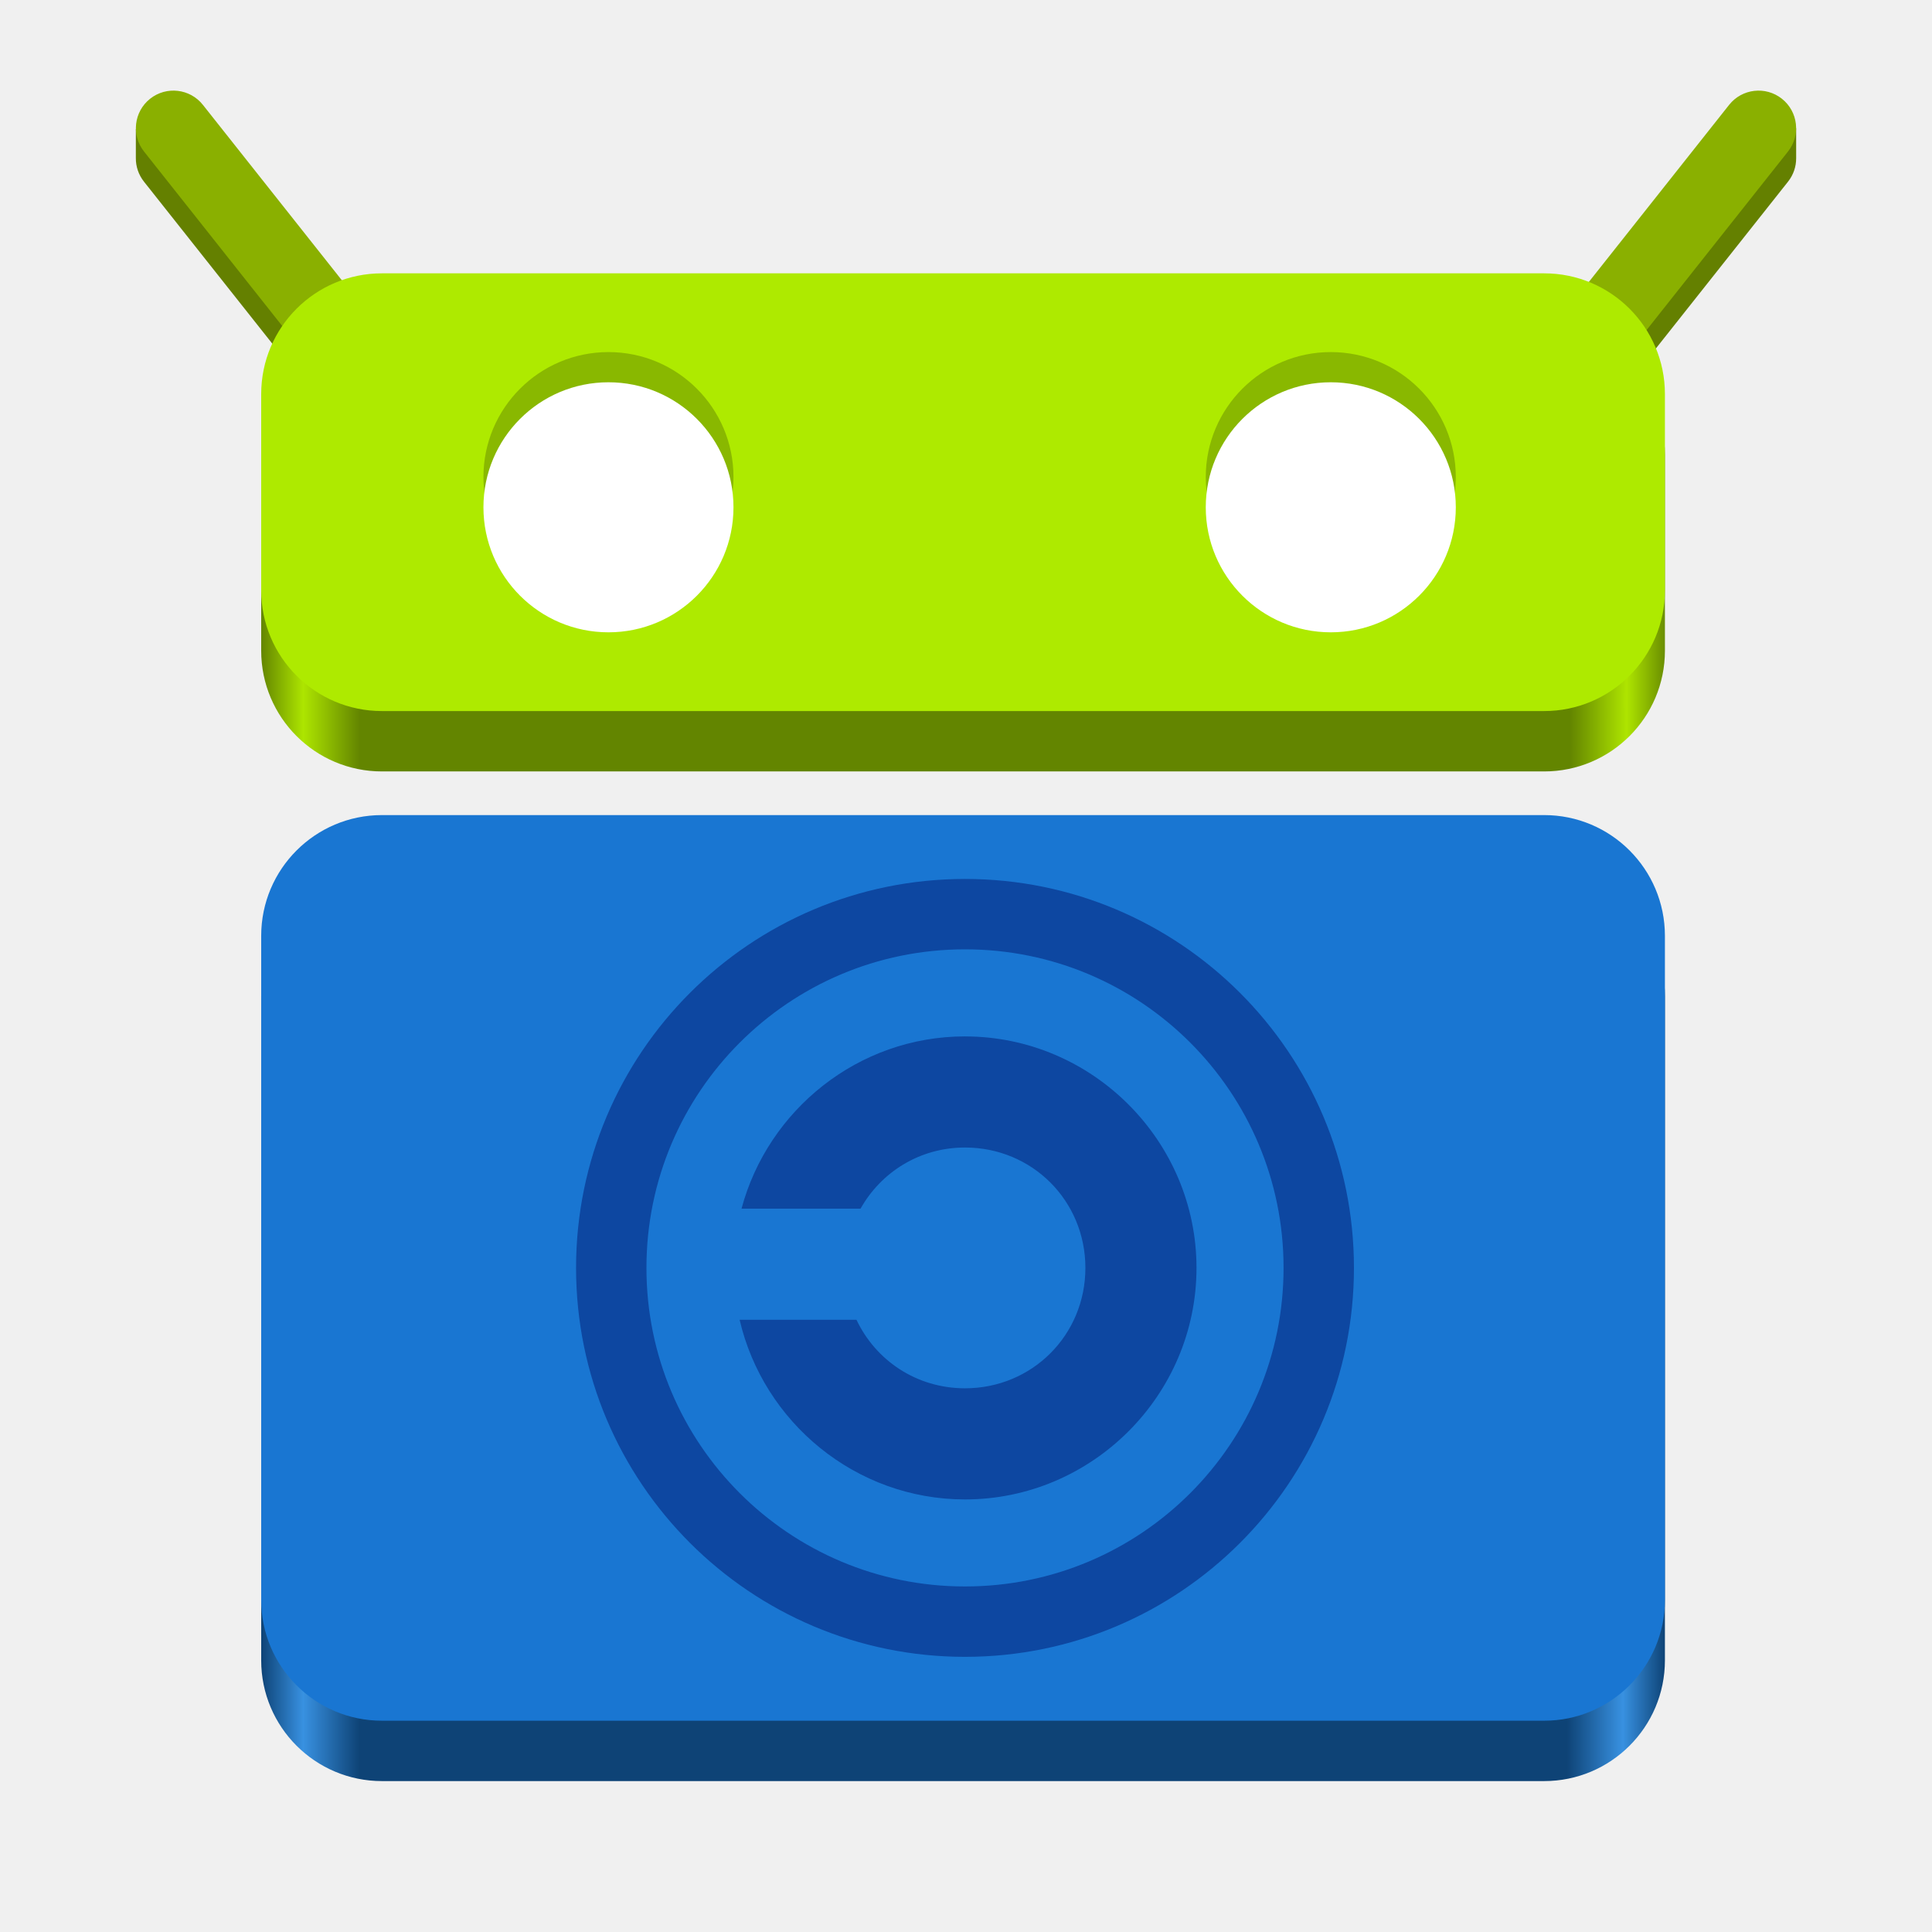
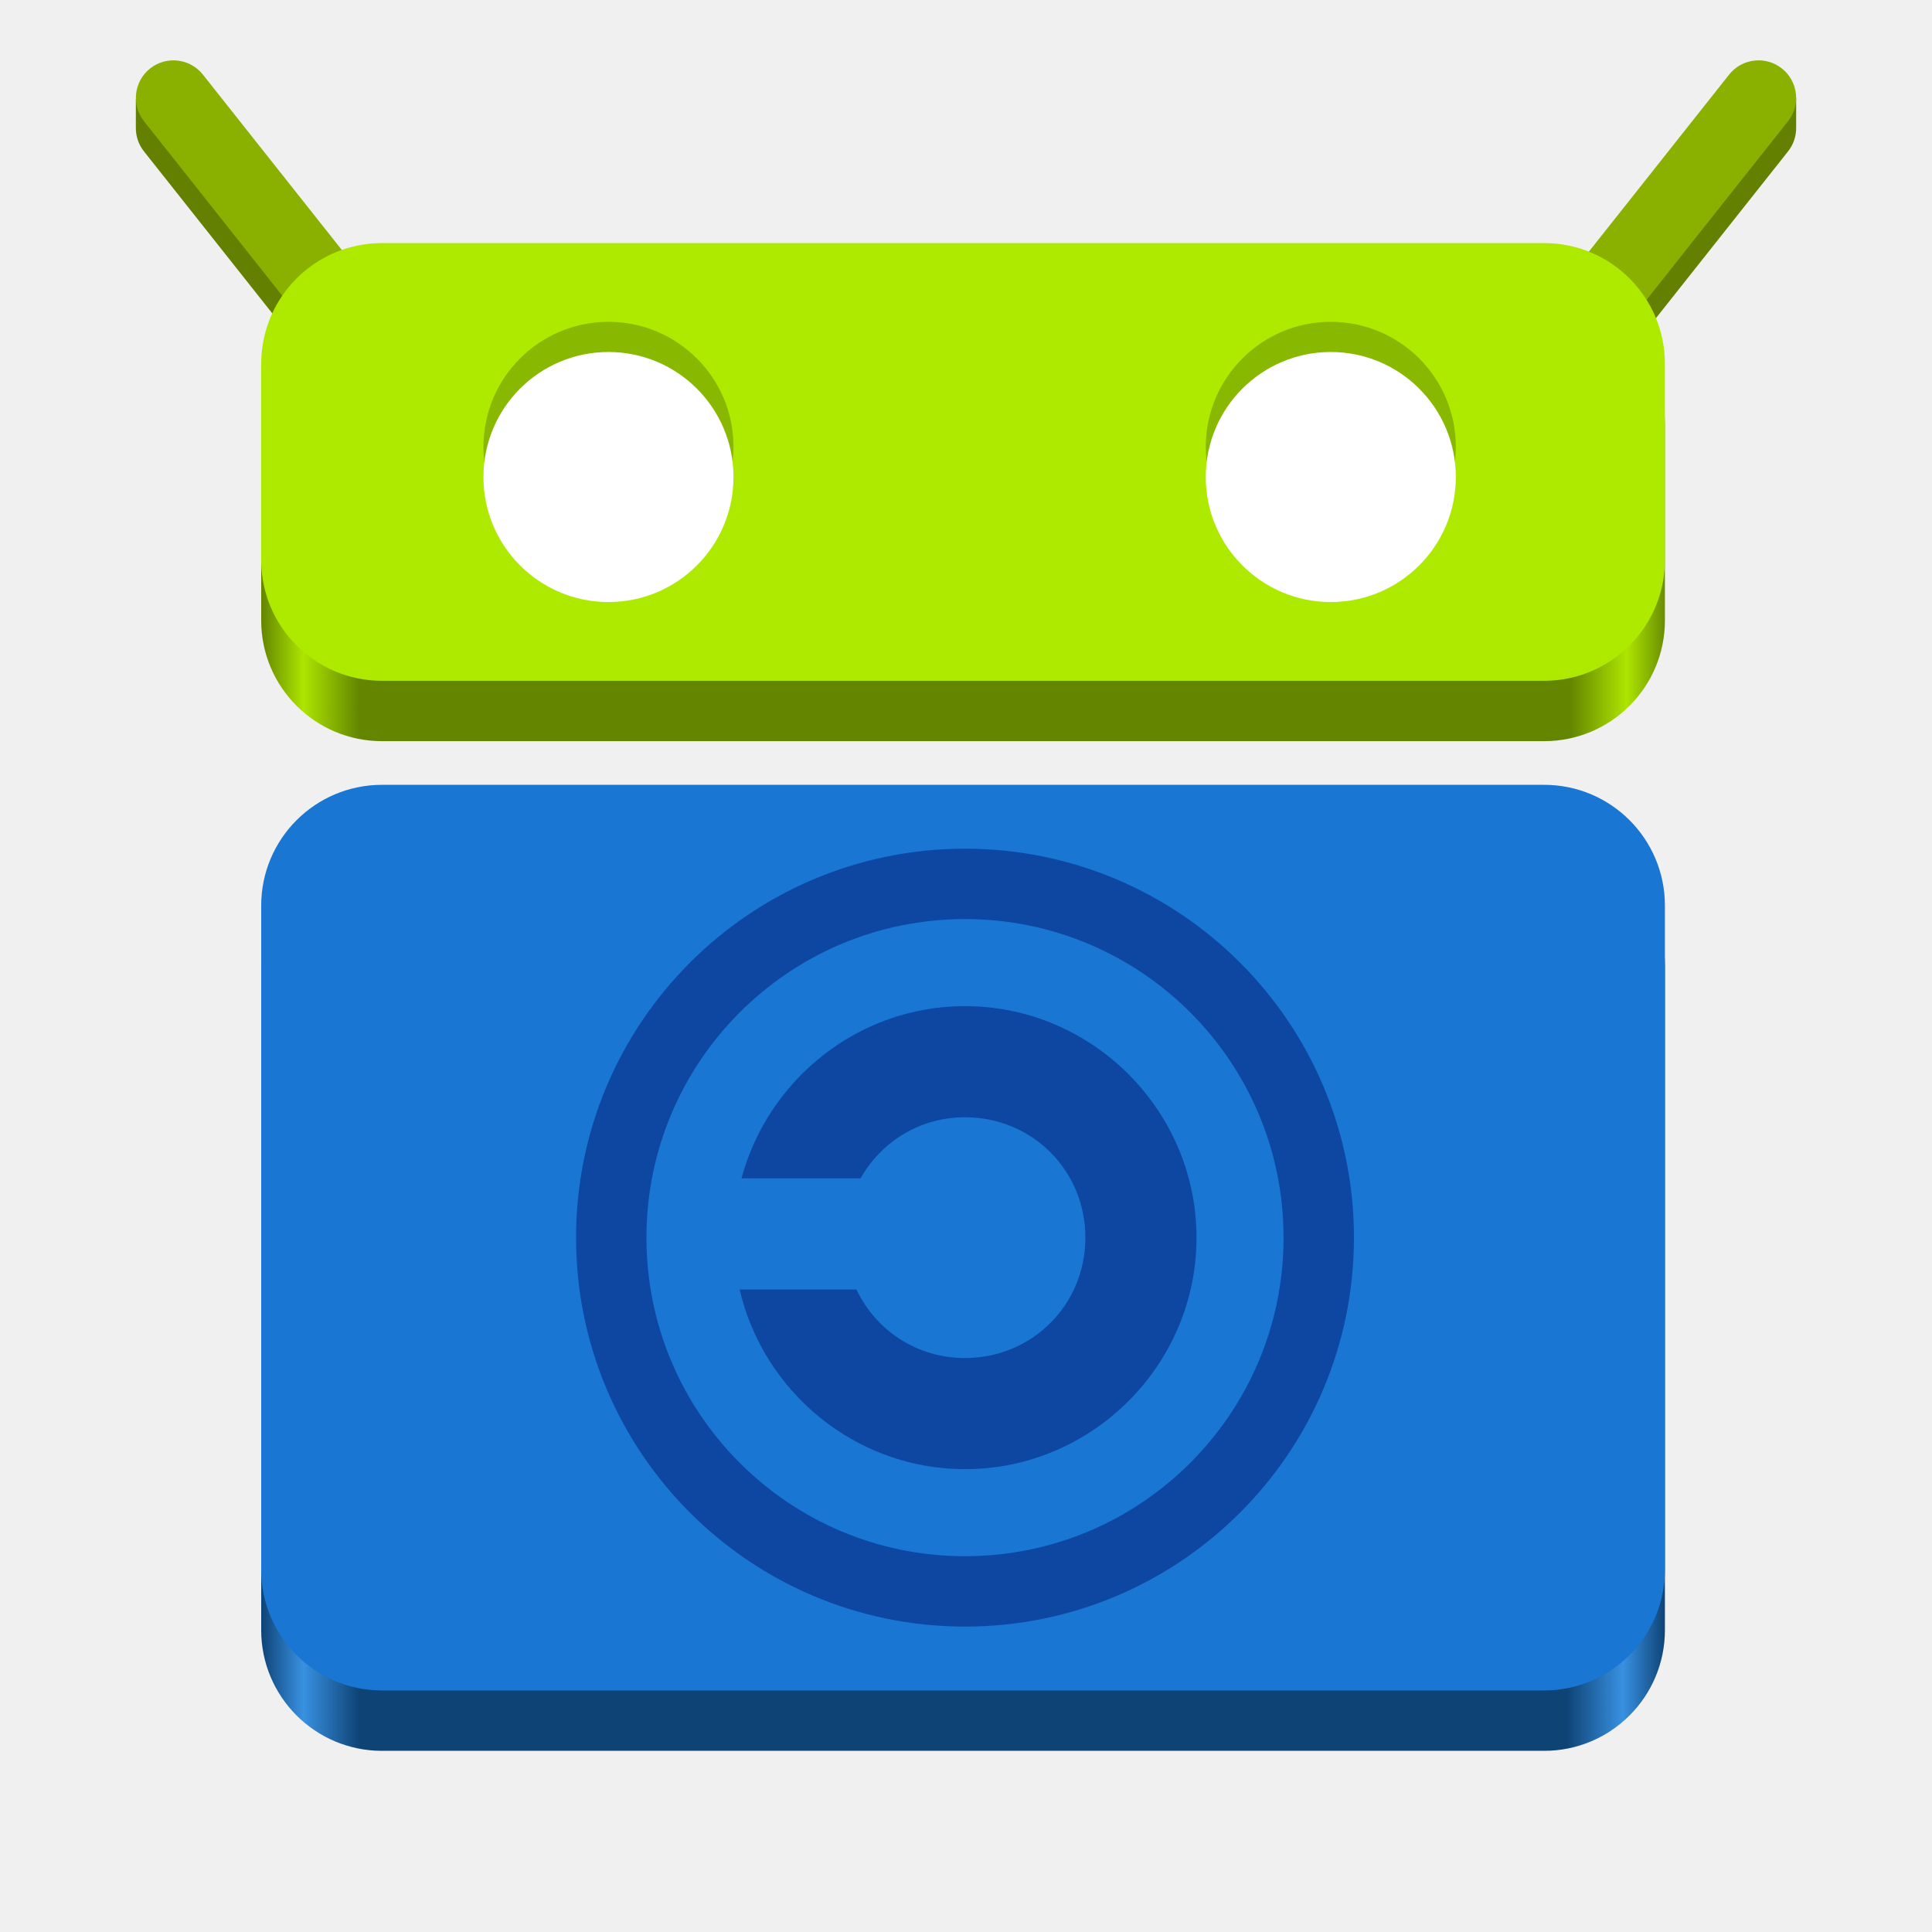
<svg xmlns="http://www.w3.org/2000/svg" xmlns:xlink="http://www.w3.org/1999/xlink" height="128px" viewBox="0 0 128 128" width="128px" version="1.1" id="svg25">
  <defs id="defs25">
    <linearGradient id="linearGradient39" gradientTransform="matrix(2.471122,0,0,2.471128,3.692736,-2477.432)" gradientUnits="userSpaceOnUse" x1="5" x2="43" y1="1037.987" y2="1037.987">
      <stop offset="0" stop-color="#1b68b3" id="stop34" style="stop-color:#0e4376;stop-opacity:1;" />
      <stop offset="0.03" stop-color="#3891e1" id="stop35" />
      <stop offset="0.07" stop-color="#1b68b3" id="stop36" style="stop-color:#0e4376;stop-opacity:1;" />
      <stop offset="0.93" stop-color="#1b68b3" id="stop37" style="stop-color:#0e4376;stop-opacity:1;" />
      <stop offset="0.97" stop-color="#3891e1" id="stop38" />
      <stop offset="1" stop-color="#1b68b3" id="stop39" style="stop-color:#0e4376;stop-opacity:1;" />
    </linearGradient>
    <linearGradient id="linearGradient32" gradientTransform="matrix(2.471122,0,0,2.471128,107.4799,-2477.432)" gradientUnits="userSpaceOnUse" x1="-37" x2="1" y1="1017.487" y2="1017.487">
      <stop offset="0" stop-color="#92c50b" id="stop27" style="stop-color:#638500;stop-opacity:1;" />
      <stop offset="0.03" stop-color="#ade500" id="stop28" />
      <stop offset="0.07" stop-color="#92c50b" id="stop29" style="stop-color:#638500;stop-opacity:1;" />
      <stop offset="0.93" stop-color="#92c50b" id="stop30" style="stop-color:#638500;stop-opacity:1;" />
      <stop offset="0.97" stop-color="#aee500" id="stop31" />
      <stop offset="1" stop-color="#92c50b" id="stop32" style="stop-color:#638500;stop-opacity:1;" />
    </linearGradient>
-     <linearGradient xlink:href="#linearGradient32" id="linearGradient27" x1="-80" y1="85.725" x2="13.258" y2="85.725" gradientUnits="userSpaceOnUse" gradientTransform="translate(97.30455,-46.89715)" />
-     <linearGradient xlink:href="#linearGradient39" id="linearGradient34" x1="-89" y1="130" x2="4" y2="130" gradientUnits="userSpaceOnUse" gradientTransform="translate(106.3046,-40.00476)" />
+     <linearGradient xlink:href="#linearGradient32" id="linearGradient27" x1="-80" y1="85.725" x2="13.258" y2="85.725" gradientUnits="userSpaceOnUse" gradientTransform="translate(97.30455,-50.89578)" />
+     <linearGradient xlink:href="#linearGradient39" id="linearGradient34" x1="-89" y1="130" x2="4" y2="130" gradientUnits="userSpaceOnUse" gradientTransform="translate(106.3046,-44.00339)" />
  </defs>
  <linearGradient id="a" gradientTransform="matrix(2.471122,0,0,2.471128,107.4799,-2477.432)" gradientUnits="userSpaceOnUse" x1="-37" x2="1" y1="1017.487" y2="1017.487">
    <stop offset="0" stop-color="#92c50b" id="stop1" />
    <stop offset="0.042" stop-color="#ade500" id="stop2" />
    <stop offset="0.084" stop-color="#92c50b" id="stop3" />
    <stop offset="0.919" stop-color="#92c50b" id="stop4" />
    <stop offset="0.961" stop-color="#aee500" id="stop5" />
    <stop offset="1" stop-color="#92c50b" id="stop6" />
  </linearGradient>
  <linearGradient id="b" gradientTransform="matrix(2.471122,0,0,2.471128,3.692736,-2477.432)" gradientUnits="userSpaceOnUse" x1="5" x2="43" y1="1037.987" y2="1037.987">
    <stop offset="0" stop-color="#1b68b3" id="stop7" />
    <stop offset="0.04" stop-color="#3891e1" id="stop8" />
    <stop offset="0.083" stop-color="#1b68b3" id="stop9" />
    <stop offset="0.916" stop-color="#1b68b3" id="stop10" />
    <stop offset="0.96" stop-color="#3891e1" id="stop11" />
    <stop offset="1" stop-color="#1b68b3" id="stop12" />
  </linearGradient>
-   <g id="g1" transform="translate(-1.3247877e-6,-1.993515)">
-     <rect style="display:inline;fill:url(#linearGradient34);stroke:none;stroke-width:0.25;stroke-linecap:butt;stroke-linejoin:miter;stroke-miterlimit:4;stroke-dasharray:none;stroke-dashoffset:0;stroke-opacity:1;marker:none;marker-start:none;marker-mid:none;marker-end:none;paint-order:normal;enable-background:new" id="rect1711-7-2" width="93" height="60" x="17.305" y="59.995" rx="8" ry="8" />
-     <rect style="display:inline;fill:url(#linearGradient27);stroke:none;stroke-width:0.25;stroke-linecap:butt;stroke-linejoin:miter;stroke-miterlimit:4;stroke-dasharray:none;stroke-dashoffset:0;stroke-opacity:1;marker:none;marker-start:none;marker-mid:none;marker-end:none;paint-order:normal;enable-background:new" id="rect1711-7-5-6" width="93" height="29" x="17.305" y="24.103" rx="8" ry="8" />
-     <path id="rect25-2-7" style="fill:#648000;fill-rule:evenodd;stroke-width:2.604;stroke-linecap:round;stroke-linejoin:round;stroke-miterlimit:10" d="m 114.559,10.94 -11.744,14.825 c -0.856,1.081 -0.675,2.64 0.405,3.496 1.081,0.856 2.64,0.675 3.496,-0.405 l 11.744,-14.825 c 0.364,-0.46 0.541,-1.006 0.54,-1.548 -2.2e-4,-0.229 -5e-5,-1.983 -5e-5,-1.983 -0.138,-0.484 -0.519,0.372 -0.946,0.035 -1.081,-0.856 -2.64,-0.675 -3.496,0.405 z" />
-     <rect style="fill:#8ab000;fill-opacity:1;fill-rule:evenodd;stroke-width:2.604;stroke-linecap:round;stroke-linejoin:round;stroke-miterlimit:10" id="rect25-3" width="23.89" height="4.977" x="-66.615" y="95.349" rx="2.489" ry="2.489" transform="matrix(-0.6209458,0.7838535,0.7838535,0.6209458,0,0)" />
-     <path id="rect25-2" style="fill:#648000;fill-rule:evenodd;stroke-width:2.604;stroke-linecap:round;stroke-linejoin:round;stroke-miterlimit:10" d="m 13.441,10.94 11.744,14.825 c 0.856,1.081 0.675,2.64 -0.405,3.496 -1.081,0.856 -2.64,0.675 -3.496,-0.405 L 9.54,14.031 c -0.369,-0.466 -0.545,-1.021 -0.54,-1.57 0.002,-0.239 7.154e-4,-1.911 7.154e-4,-1.911 0.143,-0.465 0.533,0.311 0.945,-0.015 1.081,-0.856 2.64,-0.675 3.496,0.405 z" />
-     <rect style="fill:#8ab000;fill-opacity:1;fill-rule:evenodd;stroke-width:2.604;stroke-linecap:round;stroke-linejoin:round;stroke-miterlimit:10" id="rect25" width="23.89" height="4.977" x="12.866" y="-4.985" rx="2.489" ry="2.489" transform="rotate(51.61477)" />
-     <rect style="display:inline;fill:#aeea00;fill-opacity:1;stroke:none;stroke-width:0.25;stroke-linecap:butt;stroke-linejoin:miter;stroke-miterlimit:4;stroke-dasharray:none;stroke-dashoffset:0;stroke-opacity:1;marker:none;marker-start:none;marker-mid:none;marker-end:none;paint-order:normal;enable-background:new" id="rect1711-7-5" width="93" height="29" x="17.305" y="20.103" rx="8" ry="8" />
-     <rect style="display:inline;fill:#1976d2;fill-opacity:1;stroke:none;stroke-width:0.25;stroke-linecap:butt;stroke-linejoin:miter;stroke-miterlimit:4;stroke-dasharray:none;stroke-dashoffset:0;stroke-opacity:1;marker:none;marker-start:none;marker-mid:none;marker-end:none;paint-order:normal;enable-background:new" id="rect1711-7" width="93" height="60" x="17.305" y="55.995" rx="8" ry="8" />
-     <path id="path4161" d="m 63.934,70.657 c -7.07,0 -13.056,4.871 -14.806,11.413 h 7.885 c 1.36,-2.418 3.915,-4.05 6.921,-4.05 4.449,0 7.976,3.527 7.976,7.976 0,4.449 -3.527,7.976 -7.976,7.976 -3.209,0 -5.918,-1.847 -7.19,-4.539 H 49.002 c 1.576,6.788 7.686,11.902 14.931,11.902 8.428,0 15.338,-6.911 15.338,-15.338 0,-8.428 -6.911,-15.338 -15.338,-15.338 z" style="color:#000000;font-style:normal;font-variant:normal;font-weight:normal;font-stretch:normal;font-size:medium;line-height:normal;font-family:sans-serif;text-indent:0;text-align:start;text-decoration:none;text-decoration-line:none;text-decoration-style:solid;text-decoration-color:#000000;letter-spacing:normal;word-spacing:normal;text-transform:none;writing-mode:lr-tb;direction:ltr;baseline-shift:baseline;text-anchor:start;white-space:normal;clip-rule:nonzero;display:inline;overflow:visible;visibility:visible;isolation:auto;mix-blend-mode:normal;color-interpolation:sRGB;color-interpolation-filters:linearRGB;solid-color:#000000;solid-opacity:1;fill:#0d47a1;fill-opacity:1;fill-rule:nonzero;stroke:none;stroke-width:7.362;stroke-linecap:round;stroke-linejoin:miter;stroke-miterlimit:4;stroke-dasharray:none;stroke-dashoffset:0;stroke-opacity:1;color-rendering:auto;image-rendering:auto;shape-rendering:auto;text-rendering:auto;enable-background:accumulate" />
-     <ellipse cy="85.995" cx="63.934" id="path4209" style="fill:none;fill-opacity:0.404;stroke:#0d47a1;stroke-width:4.663;stroke-linecap:round;stroke-linejoin:miter;stroke-miterlimit:4;stroke-dasharray:none;stroke-dashoffset:0;stroke-opacity:1" rx="23.437" ry="23.437" />
-     <ellipse cy="33.603" cx="40.312" id="path4859-9" style="fill:#89b800;fill-opacity:1;stroke:none;stroke-width:4.663;stroke-linecap:round;stroke-linejoin:miter;stroke-miterlimit:4;stroke-dasharray:none;stroke-dashoffset:0;stroke-opacity:0.697" rx="8.283" ry="8.283" />
-     <ellipse cy="35.603" cx="40.312" id="path4859" style="fill:#ffffff;fill-opacity:1;stroke:none;stroke-width:4.663;stroke-linecap:round;stroke-linejoin:miter;stroke-miterlimit:4;stroke-dasharray:none;stroke-dashoffset:0;stroke-opacity:0.697" rx="8.283" ry="8.283" />
-     <ellipse cy="33.603" cx="88.168" id="path4859-9-1" style="fill:#89b800;fill-opacity:1;stroke:none;stroke-width:4.663;stroke-linecap:round;stroke-linejoin:miter;stroke-miterlimit:4;stroke-dasharray:none;stroke-dashoffset:0;stroke-opacity:0.697" rx="8.283" ry="8.283" />
-     <ellipse style="fill:#ffffff;fill-opacity:1;stroke:none;stroke-width:4.663;stroke-linecap:round;stroke-linejoin:miter;stroke-miterlimit:4;stroke-dasharray:none;stroke-dashoffset:0;stroke-opacity:0.697" id="circle4177" cx="88.168" cy="35.603" rx="8.283" ry="8.283" />
-   </g>
+   <rect style="display:inline;fill:url(#linearGradient34);stroke:none;stroke-width:0.25;stroke-linecap:butt;stroke-linejoin:miter;stroke-miterlimit:4;stroke-dasharray:none;stroke-dashoffset:0;stroke-opacity:1;marker:none;marker-start:none;marker-mid:none;marker-end:none;paint-order:normal;enable-background:new" id="rect1711-7-2" width="93" height="60" x="17.305" y="55.997" rx="8" ry="8" />
+   <rect style="display:inline;fill:url(#linearGradient27);stroke:none;stroke-width:0.25;stroke-linecap:butt;stroke-linejoin:miter;stroke-miterlimit:4;stroke-dasharray:none;stroke-dashoffset:0;stroke-opacity:1;marker:none;marker-start:none;marker-mid:none;marker-end:none;paint-order:normal;enable-background:new" id="rect1711-7-5-6" width="93" height="29" x="17.305" y="20.104" rx="8" ry="8" />
+   <path id="rect25-2-7" style="fill:#648000;fill-rule:evenodd;stroke-width:2.604;stroke-linecap:round;stroke-linejoin:round;stroke-miterlimit:10" d="m 114.559,6.942 -11.744,14.825 c -0.856,1.081 -0.675,2.64 0.405,3.496 1.081,0.856 2.64,0.675 3.496,-0.405 l 11.744,-14.825 C 118.824,9.573 119.001,9.026 119,8.485 c -2.2e-4,-0.229 -5e-5,-1.983 -5e-5,-1.983 -0.138,-0.484 -0.519,0.372 -0.946,0.035 -1.081,-0.856 -2.64,-0.675 -3.496,0.405 z" />
+   <rect style="fill:#8ab000;fill-opacity:1;fill-rule:evenodd;stroke-width:2.604;stroke-linecap:round;stroke-linejoin:round;stroke-miterlimit:10" id="rect25-3" width="23.89" height="4.977" x="-69.75" y="92.866" rx="2.489" ry="2.489" transform="matrix(-0.6209458,0.7838535,0.7838535,0.6209458,0,0)" />
+   <path id="rect25-2" style="fill:#648000;fill-rule:evenodd;stroke-width:2.604;stroke-linecap:round;stroke-linejoin:round;stroke-miterlimit:10" d="M 13.441,6.942 25.185,21.767 c 0.856,1.081 0.675,2.64 -0.405,3.496 -1.081,0.856 -2.64,0.675 -3.496,-0.405 L 9.54,10.032 C 9.171,9.566 8.995,9.012 9,8.463 c 0.002,-0.239 7.154e-4,-1.911 7.154e-4,-1.911 0.143,-0.465 0.533,0.311 0.945,-0.015 1.081,-0.856 2.64,-0.675 3.496,0.405 z" />
+   <rect style="fill:#8ab000;fill-opacity:1;fill-rule:evenodd;stroke-width:2.604;stroke-linecap:round;stroke-linejoin:round;stroke-miterlimit:10" id="rect25" width="23.89" height="4.977" x="9.732" y="-7.468" rx="2.489" ry="2.489" transform="rotate(51.61477)" />
+   <rect style="display:inline;fill:#aeea00;fill-opacity:1;stroke:none;stroke-width:0.25;stroke-linecap:butt;stroke-linejoin:miter;stroke-miterlimit:4;stroke-dasharray:none;stroke-dashoffset:0;stroke-opacity:1;marker:none;marker-start:none;marker-mid:none;marker-end:none;paint-order:normal;enable-background:new" id="rect1711-7-5" width="93" height="29" x="17.305" y="16.104" rx="8" ry="8" />
+   <rect style="display:inline;fill:#1976d2;fill-opacity:1;stroke:none;stroke-width:0.25;stroke-linecap:butt;stroke-linejoin:miter;stroke-miterlimit:4;stroke-dasharray:none;stroke-dashoffset:0;stroke-opacity:1;marker:none;marker-start:none;marker-mid:none;marker-end:none;paint-order:normal;enable-background:new" id="rect1711-7" width="93" height="60" x="17.305" y="51.997" rx="8" ry="8" />
+   <path id="path4161" d="m 63.934,66.658 c -7.07,0 -13.056,4.871 -14.806,11.413 h 7.885 c 1.36,-2.418 3.915,-4.05 6.921,-4.05 4.449,0 7.976,3.527 7.976,7.976 0,4.449 -3.527,7.976 -7.976,7.976 -3.209,0 -5.918,-1.847 -7.19,-4.539 h -7.741 c 1.576,6.788 7.686,11.902 14.931,11.902 8.428,0 15.338,-6.911 15.338,-15.338 0,-8.428 -6.911,-15.338 -15.338,-15.338 z" style="color:#000000;font-style:normal;font-variant:normal;font-weight:normal;font-stretch:normal;font-size:medium;line-height:normal;font-family:sans-serif;text-indent:0;text-align:start;text-decoration:none;text-decoration-line:none;text-decoration-style:solid;text-decoration-color:#000000;letter-spacing:normal;word-spacing:normal;text-transform:none;writing-mode:lr-tb;direction:ltr;baseline-shift:baseline;text-anchor:start;white-space:normal;clip-rule:nonzero;display:inline;overflow:visible;visibility:visible;isolation:auto;mix-blend-mode:normal;color-interpolation:sRGB;color-interpolation-filters:linearRGB;solid-color:#000000;solid-opacity:1;fill:#0d47a1;fill-opacity:1;fill-rule:nonzero;stroke:none;stroke-width:7.362;stroke-linecap:round;stroke-linejoin:miter;stroke-miterlimit:4;stroke-dasharray:none;stroke-dashoffset:0;stroke-opacity:1;color-rendering:auto;image-rendering:auto;shape-rendering:auto;text-rendering:auto;enable-background:accumulate" />
+   <ellipse cy="81.997" cx="63.934" id="path4209" style="fill:none;fill-opacity:0.404;stroke:#0d47a1;stroke-width:4.663;stroke-linecap:round;stroke-linejoin:miter;stroke-miterlimit:4;stroke-dasharray:none;stroke-dashoffset:0;stroke-opacity:1" rx="23.437" ry="23.437" />
+   <ellipse cy="29.604" cx="40.312" id="path4859-9" style="fill:#89b800;fill-opacity:1;stroke:none;stroke-width:4.663;stroke-linecap:round;stroke-linejoin:miter;stroke-miterlimit:4;stroke-dasharray:none;stroke-dashoffset:0;stroke-opacity:0.697" rx="8.283" ry="8.283" />
+   <ellipse cy="31.604" cx="40.312" id="path4859" style="fill:#ffffff;fill-opacity:1;stroke:none;stroke-width:4.663;stroke-linecap:round;stroke-linejoin:miter;stroke-miterlimit:4;stroke-dasharray:none;stroke-dashoffset:0;stroke-opacity:0.697" rx="8.283" ry="8.283" />
+   <ellipse cy="29.604" cx="88.168" id="path4859-9-1" style="fill:#89b800;fill-opacity:1;stroke:none;stroke-width:4.663;stroke-linecap:round;stroke-linejoin:miter;stroke-miterlimit:4;stroke-dasharray:none;stroke-dashoffset:0;stroke-opacity:0.697" rx="8.283" ry="8.283" />
+   <ellipse style="fill:#ffffff;fill-opacity:1;stroke:none;stroke-width:4.663;stroke-linecap:round;stroke-linejoin:miter;stroke-miterlimit:4;stroke-dasharray:none;stroke-dashoffset:0;stroke-opacity:0.697" id="circle4177" cx="88.168" cy="31.604" rx="8.283" ry="8.283" />
</svg>
